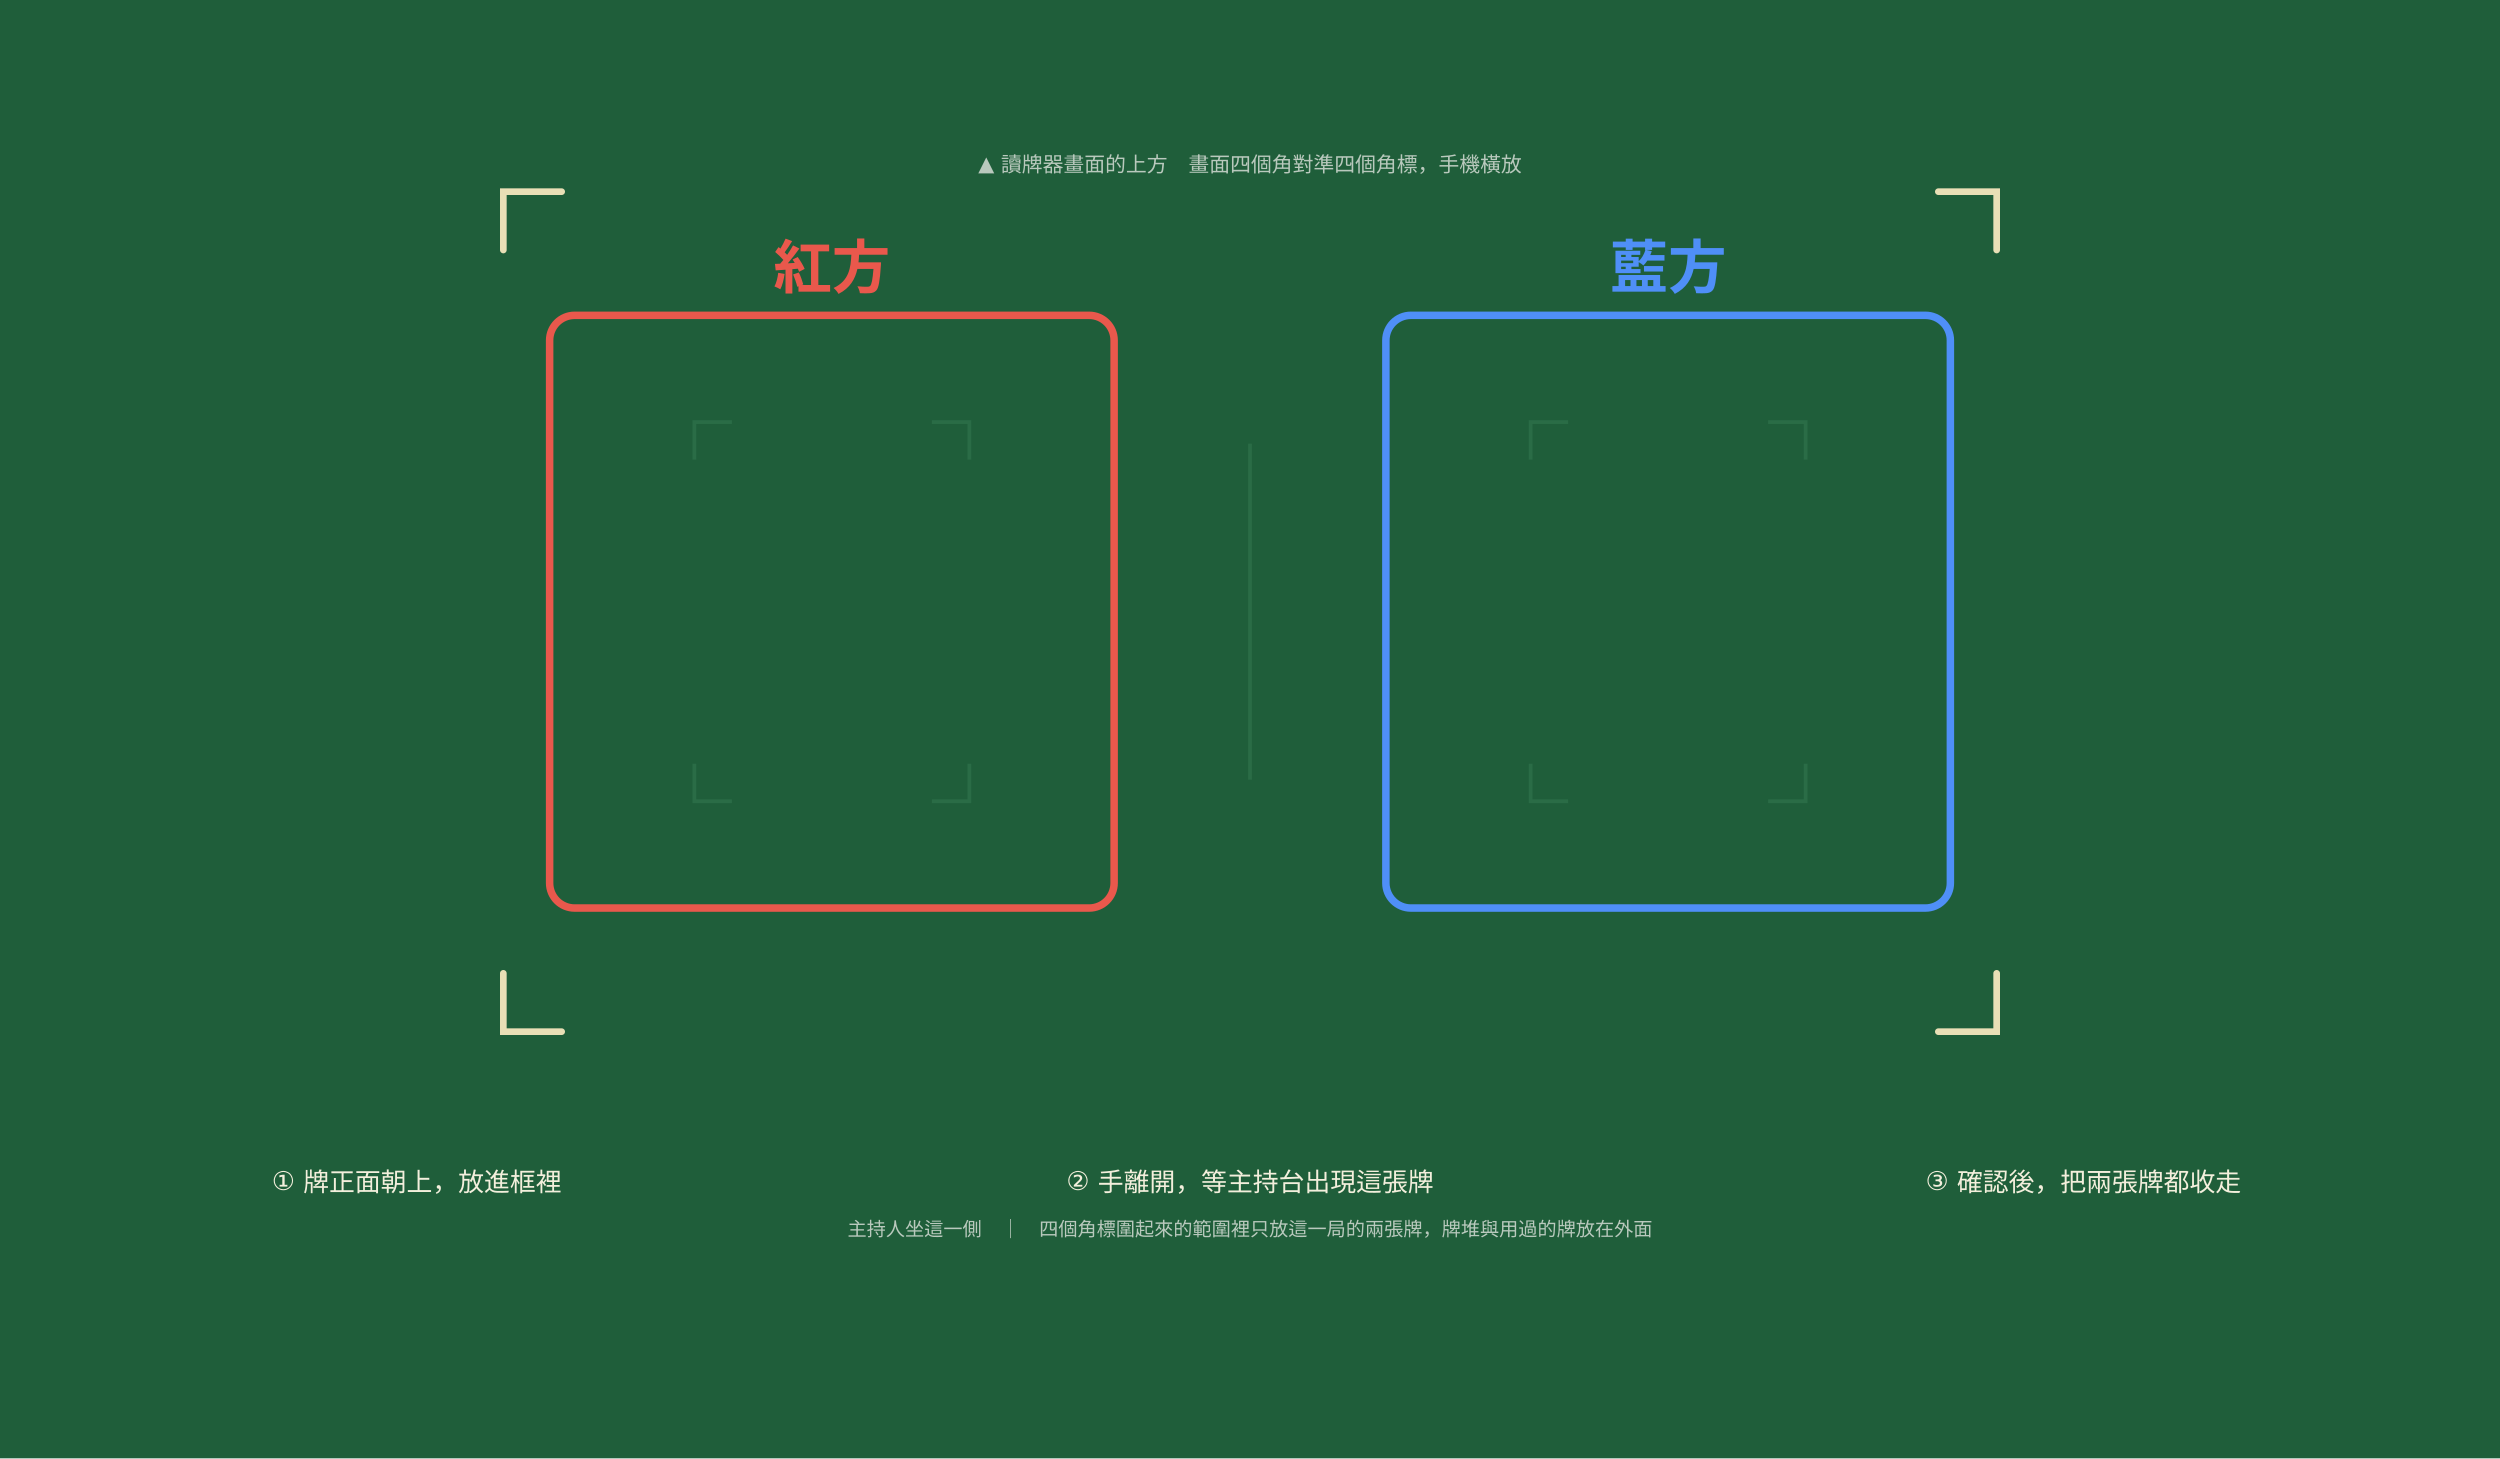
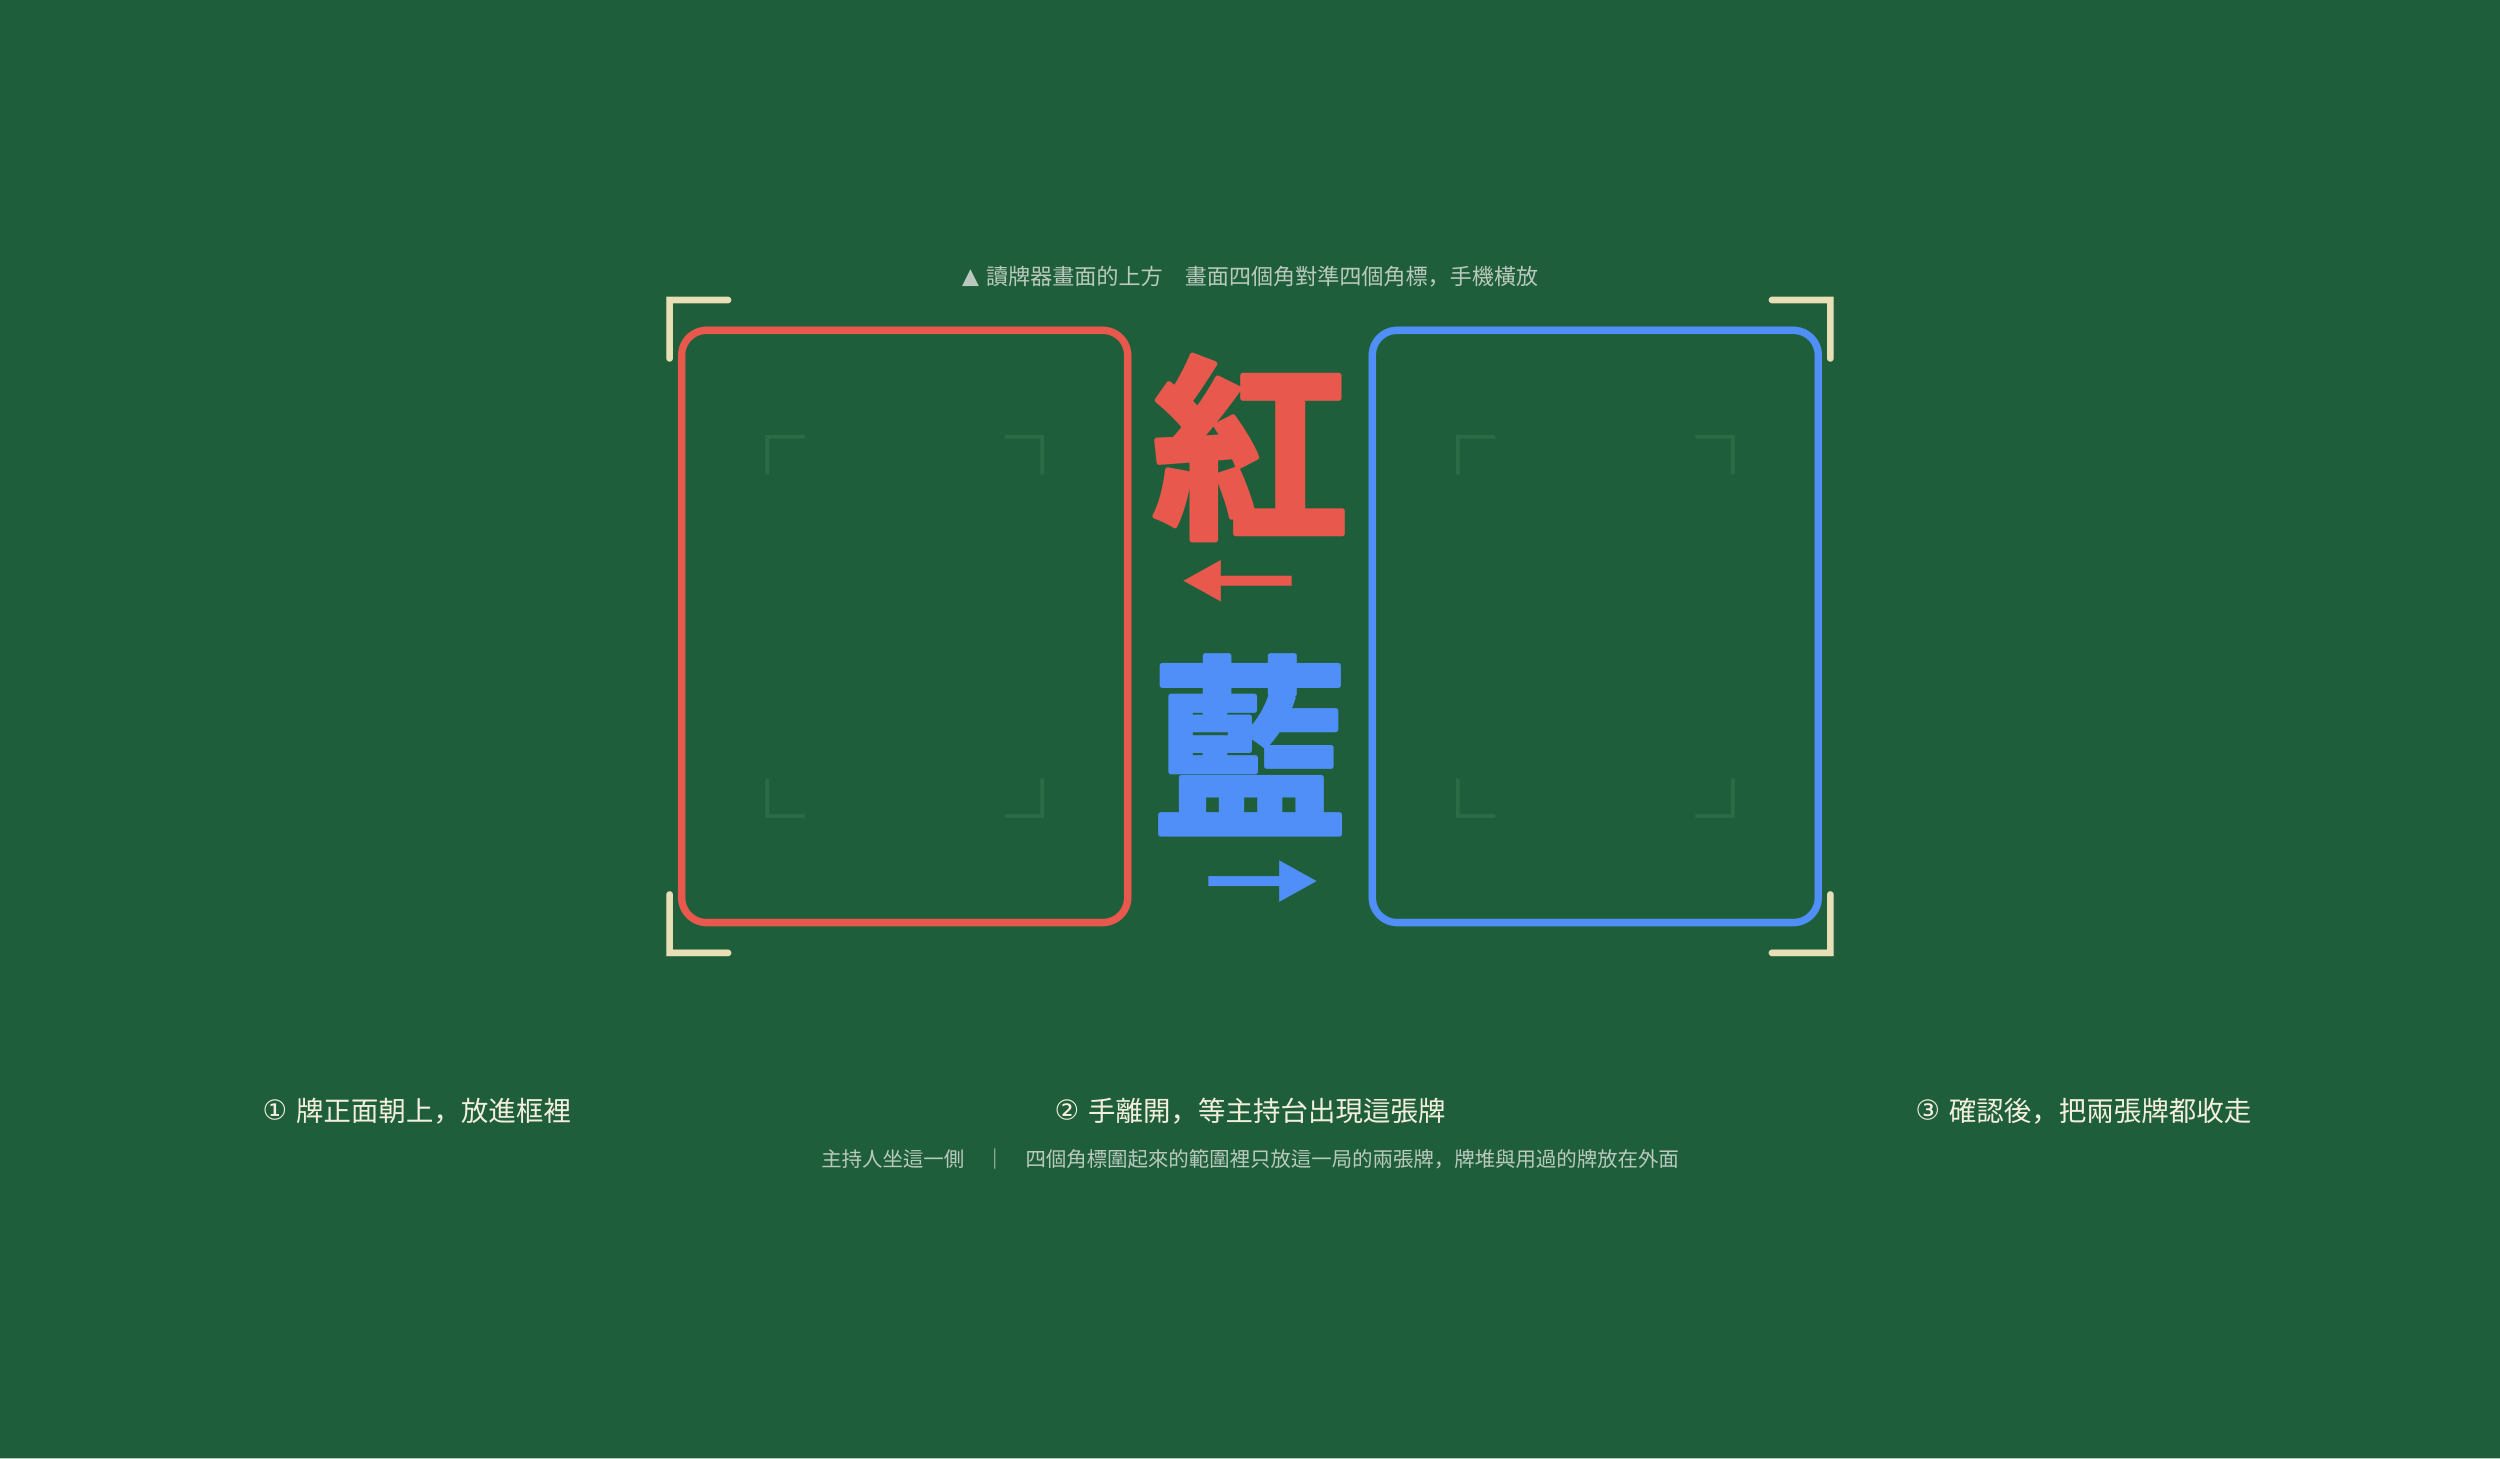
<svg xmlns="http://www.w3.org/2000/svg" width="600mm" height="350mm" viewBox="0 0 600 350" font-family="'Noto Sans TC', 'PingFang TC', 'Microsoft JhengHei', 'WenQuanYi Zen Hei', sans-serif">
  <rect width="600" height="350" fill="#1f5e3a" />
-   <path d="M134.8 46H120.8V60" fill="none" stroke="#e9dfb6" stroke-width="1.6" stroke-linecap="round" />
-   <path d="M465.2 46H479.2V60" fill="none" stroke="#e9dfb6" stroke-width="1.6" stroke-linecap="round" />
-   <path d="M134.8 247.6H120.8V233.6" fill="none" stroke="#e9dfb6" stroke-width="1.6" stroke-linecap="round" />
-   <path d="M465.2 247.6H479.2V233.6" fill="none" stroke="#e9dfb6" stroke-width="1.6" stroke-linecap="round" />
-   <text x="300" y="41" text-anchor="middle" font-size="5" fill="#b9c9bd">▲ 讀牌器畫面的上方　畫面四個角對準四個角標，手機橫放</text>
-   <rect x="131.91" y="75.68" width="135.48" height="142.25" rx="6" fill="none" stroke="#e9584c" stroke-width="1.8" />
-   <path d="M166.648 110.3V101.3H175.648" fill="none" stroke="#2a6c46" stroke-width="0.9" />
-   <path d="M232.648 110.3V101.3H223.648" fill="none" stroke="#2a6c46" stroke-width="0.9" />
-   <path d="M166.648 183.3V192.3H175.648" fill="none" stroke="#2a6c46" stroke-width="0.9" />
-   <path d="M232.648 183.3V192.3H223.648" fill="none" stroke="#2a6c46" stroke-width="0.9" />
-   <text x="199.648" y="69.18" text-anchor="middle" font-size="14" font-weight="700" fill="#e9584c">紅方</text>
-   <rect x="332.61" y="75.68" width="135.48" height="142.25" rx="6" fill="none" stroke="#4f8ff7" stroke-width="1.8" />
-   <path d="M367.352 110.3V101.3H376.352" fill="none" stroke="#2a6c46" stroke-width="0.9" />
-   <path d="M433.352 110.3V101.3H424.352" fill="none" stroke="#2a6c46" stroke-width="0.9" />
-   <path d="M367.352 183.3V192.3H376.352" fill="none" stroke="#2a6c46" stroke-width="0.9" />
-   <path d="M433.352 183.3V192.3H424.352" fill="none" stroke="#2a6c46" stroke-width="0.9" />
-   <text x="400.352" y="69.18" text-anchor="middle" font-size="14" font-weight="700" fill="#4f8ff7">藍方</text>
-   <line x1="300" y1="106.48" x2="300" y2="187.12" stroke="#2a6c46" stroke-width="0.9" />
-   <text x="100.0" y="285.6" text-anchor="middle" font-size="6.2" fill="#f3efdc">① 牌正面朝上，放進框裡</text>
-   <text x="300.0" y="285.6" text-anchor="middle" font-size="6.2" fill="#f3efdc">② 手離開，等主持台出現這張牌</text>
-   <text x="500.0" y="285.6" text-anchor="middle" font-size="6.2" fill="#f3efdc">③ 確認後，把兩張牌都收走</text>
-   <text x="300" y="296.6" text-anchor="middle" font-size="4.6" fill="#b9c9bd">主持人坐這一側　｜　四個角標圍起來的範圍裡只放這一局的兩張牌，牌堆與用過的牌放在外面</text>
+   <path d="M174.715 72H160.715V86" fill="none" stroke="#e9dfb6" stroke-width="1.6" stroke-linecap="round" />
+   <path d="M425.285 72H439.285V86" fill="none" stroke="#e9dfb6" stroke-width="1.6" stroke-linecap="round" />
+   <path d="M174.715 228.695H160.715V214.695" fill="none" stroke="#e9dfb6" stroke-width="1.6" stroke-linecap="round" />
+   <path d="M425.285 228.695H439.285V214.695" fill="none" stroke="#e9dfb6" stroke-width="1.6" stroke-linecap="round" />
+   <text x="300" y="68" text-anchor="middle" font-size="5.3" fill="#b9c9bd">▲ 讀牌器畫面的上方　畫面四個角對準四個角標，手機橫放</text>
+   <rect x="163.60" y="79.27" width="107.05" height="142.15" rx="6" fill="none" stroke="#e9584c" stroke-width="1.8" />
+   <path d="M184.126 113.848V104.848H193.126" fill="none" stroke="#2a6c46" stroke-width="0.9" />
+   <path d="M250.126 113.848V104.848H241.126" fill="none" stroke="#2a6c46" stroke-width="0.9" />
+   <path d="M184.126 186.848V195.848H193.126" fill="none" stroke="#2a6c46" stroke-width="0.9" />
+   <path d="M250.126 186.848V195.848H241.126" fill="none" stroke="#2a6c46" stroke-width="0.9" />
+   <rect x="329.35" y="79.27" width="107.05" height="142.15" rx="6" fill="none" stroke="#4f8ff7" stroke-width="1.8" />
+   <path d="M349.874 113.848V104.848H358.874" fill="none" stroke="#2a6c46" stroke-width="0.9" />
+   <path d="M415.874 113.848V104.848H406.874" fill="none" stroke="#2a6c46" stroke-width="0.9" />
+   <path d="M349.874 186.848V195.848H358.874" fill="none" stroke="#2a6c46" stroke-width="0.9" />
+   <path d="M415.874 186.848V195.848H406.874" fill="none" stroke="#2a6c46" stroke-width="0.9" />
+   <text x="300" y="125.28" text-anchor="middle" font-size="47.0" font-weight="700" fill="#e9584c" stroke="#e9584c" stroke-width="1.32" stroke-linejoin="round">紅</text>
+   <path d="M284 139.379l9 -5v10z" fill="#e9584c" />
+   <path d="M310 139.379H292" stroke="#e9584c" stroke-width="2.4" />
+   <text x="300" y="197.36" text-anchor="middle" font-size="47.0" font-weight="700" fill="#4f8ff7" stroke="#4f8ff7" stroke-width="1.32" stroke-linejoin="round">藍</text>
+   <path d="M316 211.459l-9 -5v10z" fill="#4f8ff7" />
+   <path d="M290 211.459H308" stroke="#4f8ff7" stroke-width="2.4" />
+   <text x="100.0" y="268.695" text-anchor="middle" font-size="6.6" fill="#f3efdc">① 牌正面朝上，放進框裡</text>
+   <text x="300.0" y="268.695" text-anchor="middle" font-size="6.6" fill="#f3efdc">② 手離開，等主持台出現這張牌</text>
+   <text x="500.0" y="268.695" text-anchor="middle" font-size="6.6" fill="#f3efdc">③ 確認後，把兩張牌都收走</text>
+   <text x="300" y="279.915" text-anchor="middle" font-size="4.9" fill="#b9c9bd">主持人坐這一側　｜　四個角標圍起來的範圍裡只放這一局的兩張牌，牌堆與用過的牌放在外面</text>
</svg>
